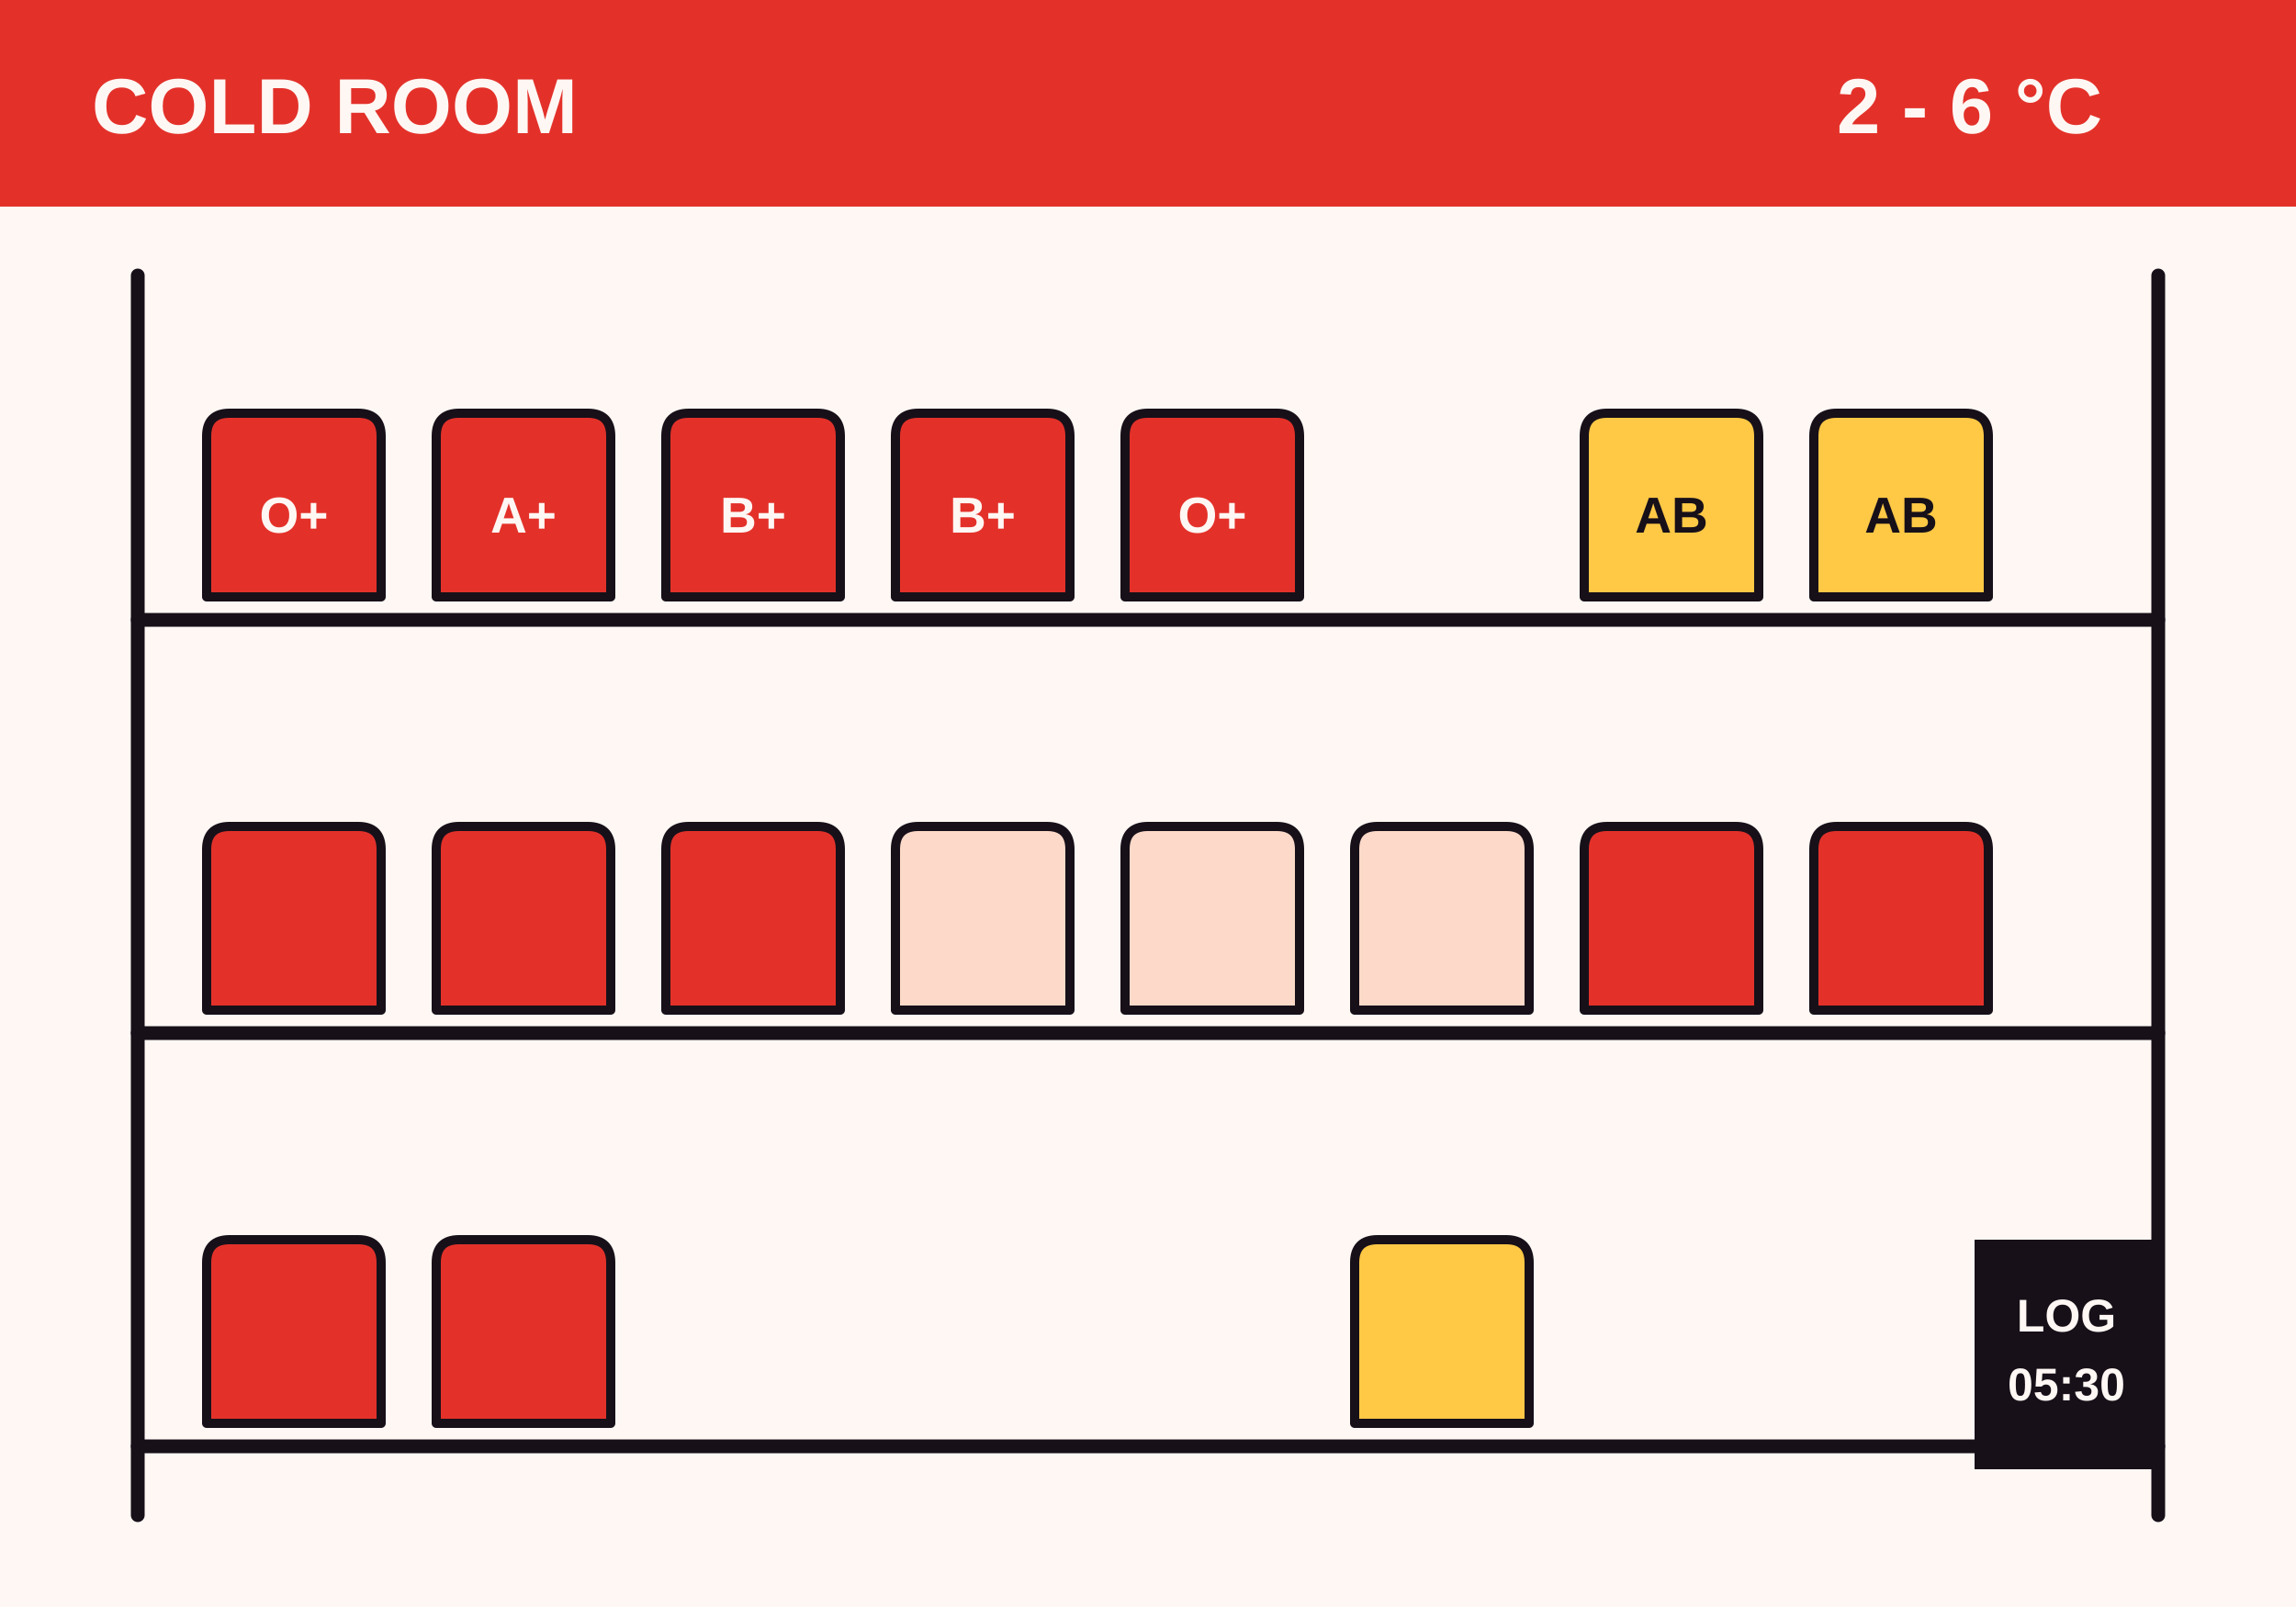
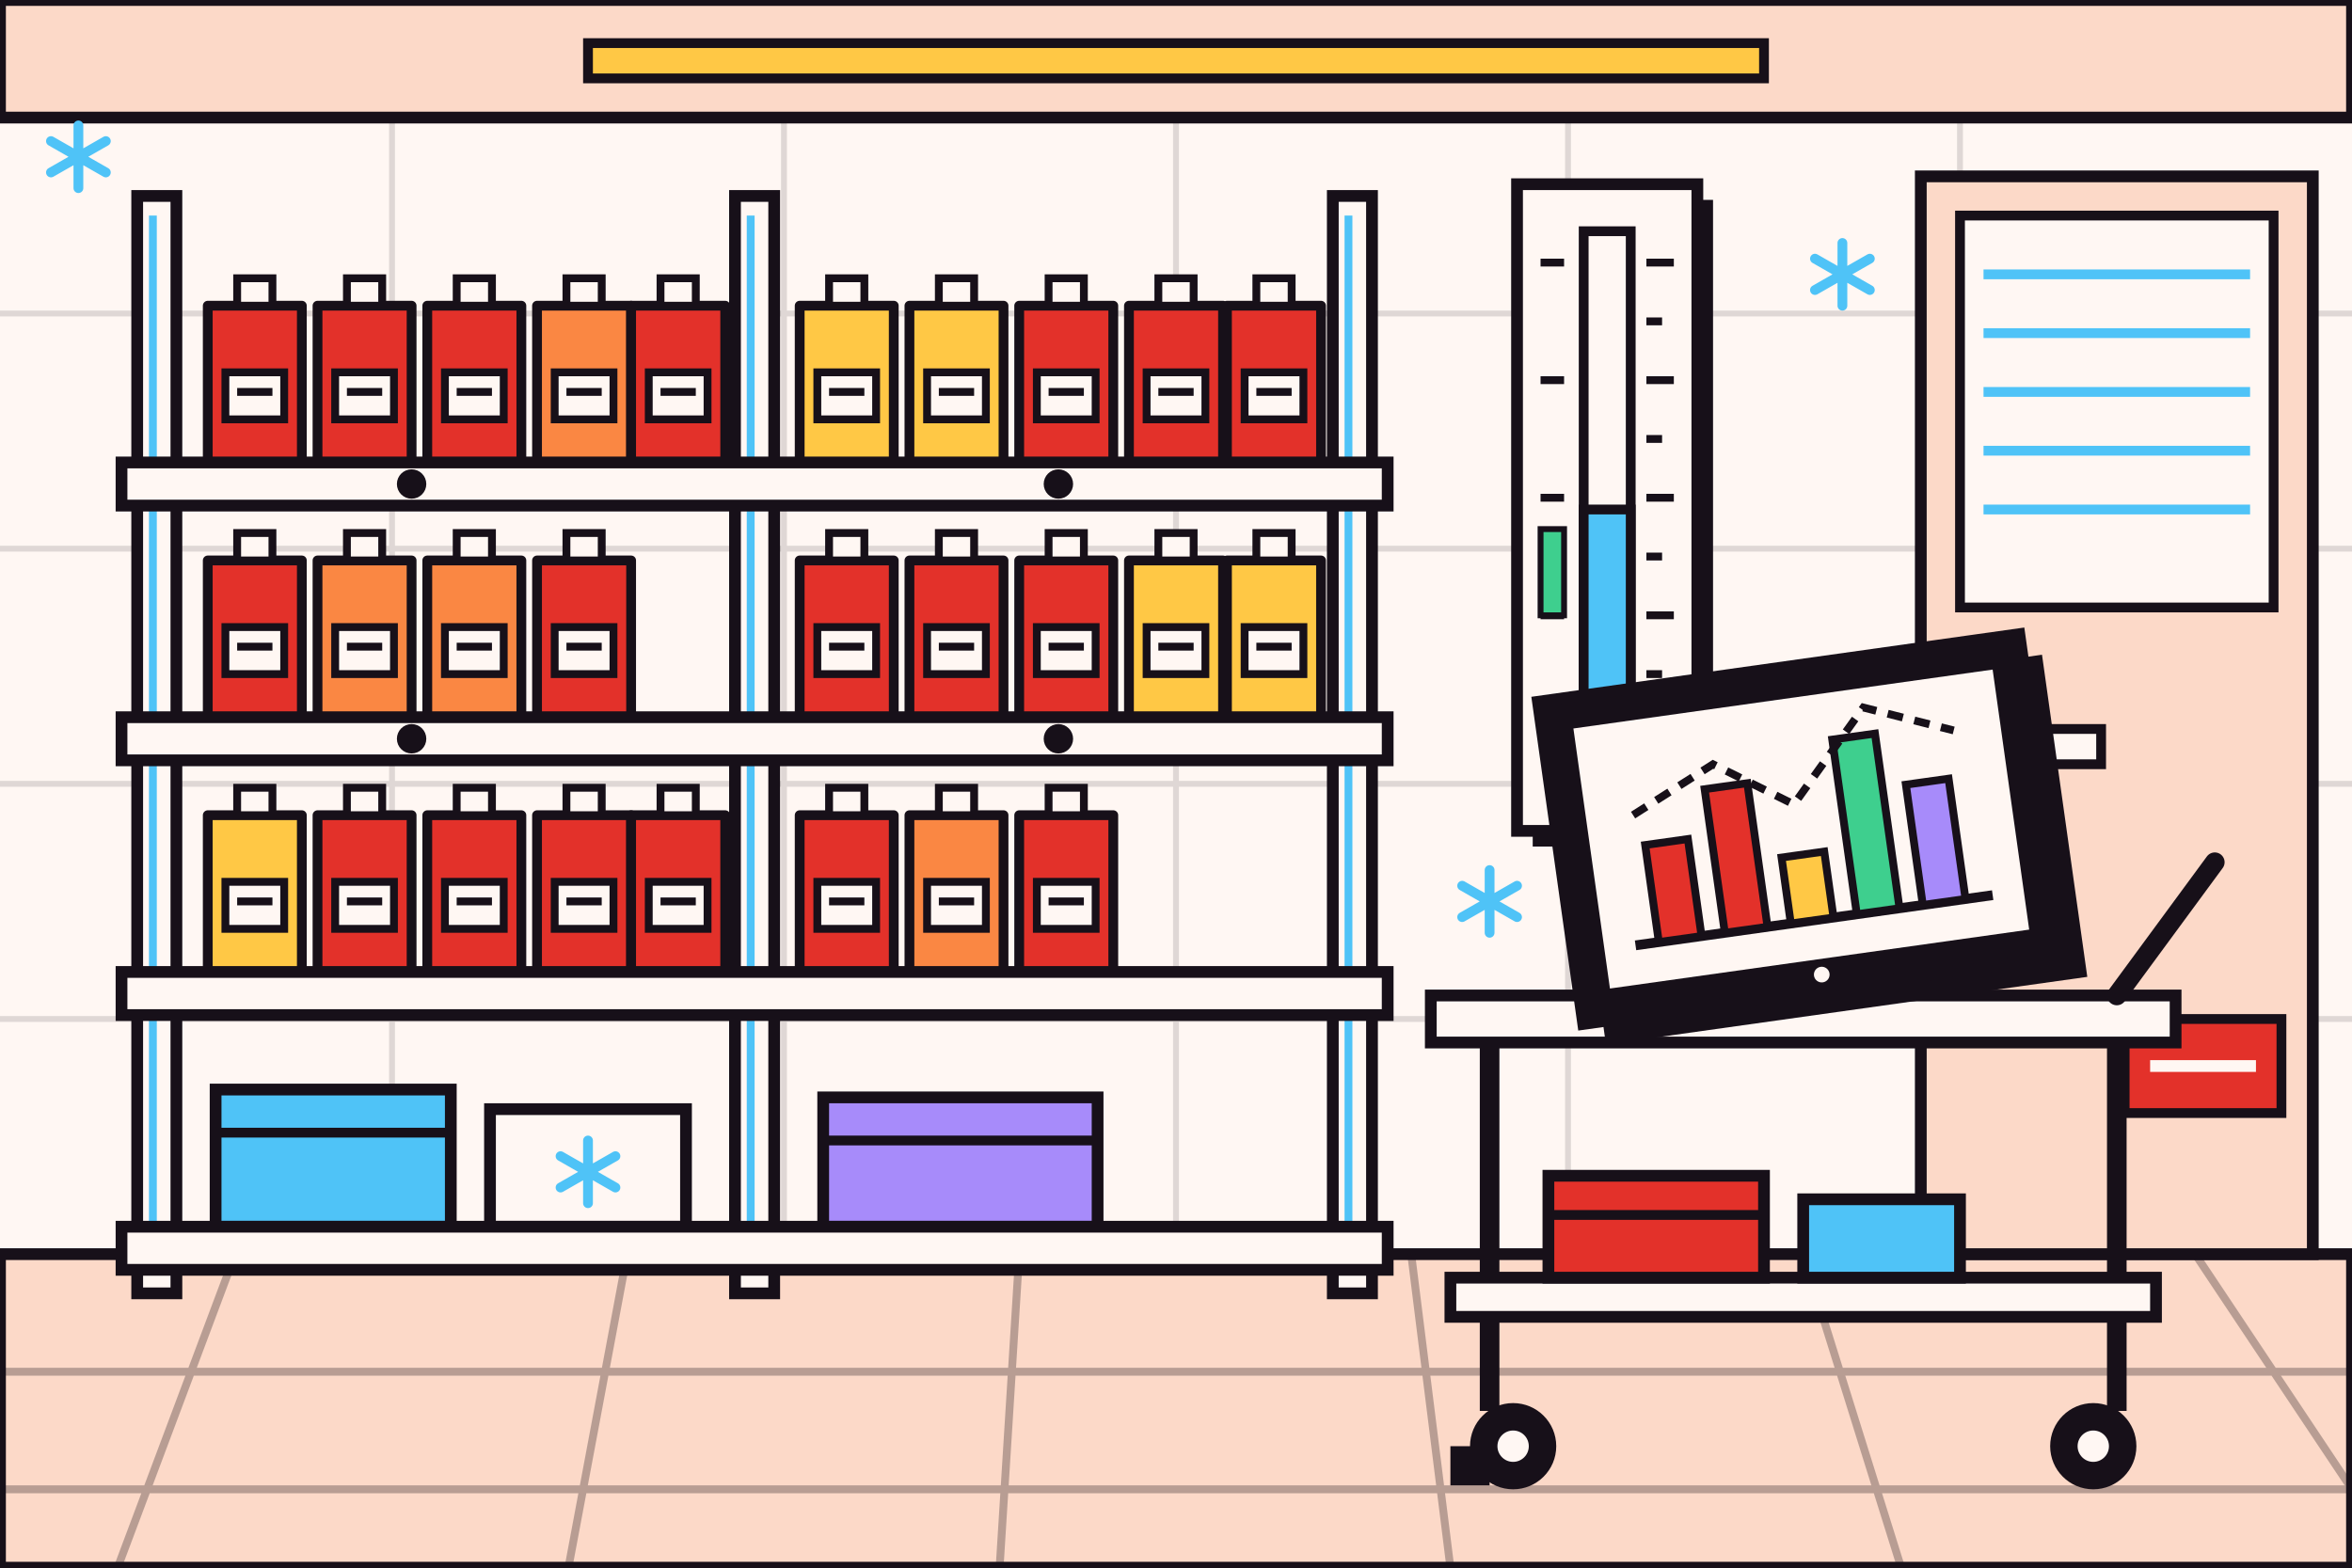
- <svg xmlns="http://www.w3.org/2000/svg" viewBox="0 0 1000 700" role="img" aria-label="Illustration of shelves of blood bags in a cold room">
-   <rect width="1000" height="700" fill="#FFF7F3" />
-   <rect width="1000" height="90" fill="#E3312A" />
-   <g font-family="Archivo,Arial,sans-serif" font-weight="800" fill="#FFF7F3">
-     <text x="40" y="58" font-size="34">COLD ROOM</text>
-     <text x="800" y="58" font-size="34">2 - 6 °C</text>
+ <svg xmlns="http://www.w3.org/2000/svg" viewBox="0 0 1200 800" width="1200" height="800">
+   <defs>
+     <g id="b">
+       <path d="M-24 -40 H24 V40 H-24 Z" stroke="#171019" stroke-width="5" stroke-linejoin="round" />
+       <rect x="-15" y="-6" width="30" height="24" fill="#FFF7F3" stroke="#171019" stroke-width="4" />
+       <path d="M-9 4 H9" stroke="#171019" stroke-width="4" />
+       <rect x="-9" y="-54" width="18" height="14" fill="#FFF7F3" stroke="#171019" stroke-width="4" />
+     </g>
+     <g id="flake" stroke="#4FC3F7" stroke-width="5" stroke-linecap="round">
+       <path d="M0 -16 V16 M-14 -8 L14 8 M-14 8 L14 -8" />
+     </g>
+   </defs>
+   <rect width="1200" height="800" fill="#FFF7F3" />
+   <rect x="0" y="0" width="1200" height="60" fill="#FCD9C8" stroke="#171019" stroke-width="6" />
+   <rect x="300" y="22" width="600" height="18" fill="#FFC845" stroke="#171019" stroke-width="5" />
+   <g stroke="#171019" stroke-width="3" opacity="0.14">
+     <path d="M0 160 H1200 M0 280 H1200 M0 400 H1200 M0 520 H1200 M200 60 V640 M400 60 V640 M600 60 V640 M800 60 V640 M1000 60 V640" />
  </g>
-   <g stroke="#171019" stroke-width="6" stroke-linecap="round">
-     <path d="M60 270 H940 M60 450 H940 M60 630 H940" />
-     <path d="M60 120 V660 M940 120 V660" />
+   <path d="M0 640 H1200 V800 H0 Z" fill="#FCD9C8" stroke="#171019" stroke-width="6" />
+   <g stroke="#171019" stroke-width="4" opacity="0.3">
+     <path d="M0 700 H1200 M0 760 H1200 M120 640 L60 800 M320 640 L290 800 M520 640 L510 800 M720 640 L740 800 M920 640 L970 800 M1120 640 L1200 760" />
  </g>
-   <g stroke="#171019" stroke-width="4" stroke-linejoin="round">
-     <g fill="#E3312A">
-       <path d="M90 190 q0 -10 10 -10 h56 q10 0 10 10 v70 h-76 z" />
-       <path d="M190 190 q0 -10 10 -10 h56 q10 0 10 10 v70 h-76 z" />
-       <path d="M290 190 q0 -10 10 -10 h56 q10 0 10 10 v70 h-76 z" />
-       <path d="M390 190 q0 -10 10 -10 h56 q10 0 10 10 v70 h-76 z" />
-       <path d="M490 190 q0 -10 10 -10 h56 q10 0 10 10 v70 h-76 z" />
-       <path d="M90 370 q0 -10 10 -10 h56 q10 0 10 10 v70 h-76 z" />
-       <path d="M190 370 q0 -10 10 -10 h56 q10 0 10 10 v70 h-76 z" />
-       <path d="M290 370 q0 -10 10 -10 h56 q10 0 10 10 v70 h-76 z" />
-       <path d="M690 370 q0 -10 10 -10 h56 q10 0 10 10 v70 h-76 z" />
-       <path d="M790 370 q0 -10 10 -10 h56 q10 0 10 10 v70 h-76 z" />
-       <path d="M90 550 q0 -10 10 -10 h56 q10 0 10 10 v70 h-76 z" />
-       <path d="M190 550 q0 -10 10 -10 h56 q10 0 10 10 v70 h-76 z" />
+   <g>
+     <rect x="70" y="100" width="20" height="560" fill="#FFF7F3" stroke="#171019" stroke-width="6" />
+     <rect x="680" y="100" width="20" height="560" fill="#FFF7F3" stroke="#171019" stroke-width="6" />
+     <rect x="375" y="100" width="20" height="560" fill="#FFF7F3" stroke="#171019" stroke-width="6" />
+     <path d="M78 110 V650 M383 110 V650 M688 110 V650" stroke="#4FC3F7" stroke-width="4" />
+     <g>
+       <use href="#b" fill="#E3312A" x="130" y="196" />
+       <use href="#b" fill="#E3312A" x="186" y="196" />
+       <use href="#b" fill="#E3312A" x="242" y="196" />
+       <use href="#b" fill="#FA8743" x="298" y="196" />
+       <use href="#b" fill="#E3312A" x="346" y="196" />
+       <use href="#b" fill="#FFC845" x="432" y="196" />
+       <use href="#b" fill="#FFC845" x="488" y="196" />
+       <use href="#b" fill="#E3312A" x="544" y="196" />
+       <use href="#b" fill="#E3312A" x="600" y="196" />
+       <use href="#b" fill="#E3312A" x="650" y="196" />
    </g>
-     <g fill="#FFC845">
-       <path d="M690 190 q0 -10 10 -10 h56 q10 0 10 10 v70 h-76 z" />
-       <path d="M790 190 q0 -10 10 -10 h56 q10 0 10 10 v70 h-76 z" />
-       <path d="M590 550 q0 -10 10 -10 h56 q10 0 10 10 v70 h-76 z" />
+     <rect x="62" y="236" width="646" height="22" fill="#FFF7F3" stroke="#171019" stroke-width="6" />
+     <g>
+       <use href="#b" fill="#E3312A" x="130" y="326" />
+       <use href="#b" fill="#FA8743" x="186" y="326" />
+       <use href="#b" fill="#FA8743" x="242" y="326" />
+       <use href="#b" fill="#E3312A" x="298" y="326" />
+       <use href="#b" fill="#E3312A" x="432" y="326" />
+       <use href="#b" fill="#E3312A" x="488" y="326" />
+       <use href="#b" fill="#E3312A" x="544" y="326" />
+       <use href="#b" fill="#FFC845" x="600" y="326" />
+       <use href="#b" fill="#FFC845" x="650" y="326" />
    </g>
-     <g fill="#FCD9C8">
-       <path d="M390 370 q0 -10 10 -10 h56 q10 0 10 10 v70 h-76 z" />
-       <path d="M490 370 q0 -10 10 -10 h56 q10 0 10 10 v70 h-76 z" />
-       <path d="M590 370 q0 -10 10 -10 h56 q10 0 10 10 v70 h-76 z" />
+     <rect x="62" y="366" width="646" height="22" fill="#FFF7F3" stroke="#171019" stroke-width="6" />
+     <g>
+       <use href="#b" fill="#FFC845" x="130" y="456" />
+       <use href="#b" fill="#E3312A" x="186" y="456" />
+       <use href="#b" fill="#E3312A" x="242" y="456" />
+       <use href="#b" fill="#E3312A" x="298" y="456" />
+       <use href="#b" fill="#E3312A" x="346" y="456" />
+       <use href="#b" fill="#E3312A" x="432" y="456" />
+       <use href="#b" fill="#FA8743" x="488" y="456" />
+       <use href="#b" fill="#E3312A" x="544" y="456" />
    </g>
-     <g fill="#171019" stroke="none" font-family="Archivo,Arial,sans-serif" font-weight="800" font-size="22" text-anchor="middle">
-       <text x="128" y="232" fill="#FFF7F3">O+</text>
-       <text x="228" y="232" fill="#FFF7F3">A+</text>
-       <text x="328" y="232" fill="#FFF7F3">B+</text>
-       <text x="428" y="232" fill="#FFF7F3">B+</text>
-       <text x="528" y="232" fill="#FFF7F3">O+</text>
-       <text x="728" y="232">AB</text>
-       <text x="828" y="232">AB</text>
+     <rect x="62" y="496" width="646" height="22" fill="#FFF7F3" stroke="#171019" stroke-width="6" />
+     <g>
+       <rect x="110" y="556" width="120" height="70" fill="#4FC3F7" stroke="#171019" stroke-width="6" />
+       <path d="M110 578 H230" stroke="#171019" stroke-width="5" />
+       <rect x="250" y="566" width="100" height="60" fill="#FFF7F3" stroke="#171019" stroke-width="6" />
+       <use href="#flake" x="300" y="598" />
+       <rect x="420" y="560" width="140" height="66" fill="#A78BFA" stroke="#171019" stroke-width="6" />
+       <path d="M420 582 H560" stroke="#171019" stroke-width="5" />
+     </g>
+     <rect x="62" y="626" width="646" height="22" fill="#FFF7F3" stroke="#171019" stroke-width="6" />
+     <g stroke="#171019" stroke-width="5">
+       <circle cx="210" cy="247" r="5" fill="#171019" />
+       <circle cx="540" cy="247" r="5" fill="#171019" />
+       <circle cx="210" cy="377" r="5" fill="#171019" />
+       <circle cx="540" cy="377" r="5" fill="#171019" />
    </g>
  </g>
-   <rect x="860" y="540" width="80" height="100" fill="#171019" />
-   <g fill="#FFF7F3" font-family="Archivo,Arial,sans-serif" font-weight="800" font-size="20" text-anchor="middle">
-     <text x="900" y="580">LOG</text>
-     <text x="900" y="610">05:30</text>
+   <g transform="translate(790 110)">
+     <rect x="-8" y="-8" width="92" height="330" fill="#171019" />
+     <rect x="-16" y="-16" width="92" height="330" fill="#FFF7F3" stroke="#171019" stroke-width="6" />
+     <rect x="18" y="8" width="24" height="240" fill="#FFF7F3" stroke="#171019" stroke-width="5" />
+     <rect x="18" y="150" width="24" height="98" fill="#4FC3F7" stroke="#171019" stroke-width="5" />
+     <circle cx="30" cy="272" r="26" fill="#4FC3F7" stroke="#171019" stroke-width="6" />
+     <g stroke="#171019" stroke-width="4">
+       <path d="M50 24 h14 M50 54 h8 M50 84 h14 M50 114 h8 M50 144 h14 M50 174 h8 M50 204 h14 M50 234 h8" />
+       <path d="M-4 24 h12 M-4 84 h12 M-4 144 h12 M-4 204 h12" />
+     </g>
+     <rect x="-4" y="160" width="12" height="44" fill="#3ECF8E" stroke="#171019" stroke-width="3" />
+   </g>
+   <use href="#flake" x="940" y="140" />
+   <use href="#flake" x="760" y="460" />
+   <use href="#flake" x="1130" y="420" />
+   <use href="#flake" x="40" y="80" />
+   <g>
+     <rect x="980" y="90" width="200" height="550" fill="#FCD9C8" stroke="#171019" stroke-width="6" />
+     <rect x="1000" y="110" width="160" height="200" fill="#FFF7F3" stroke="#171019" stroke-width="5" />
+     <g stroke="#4FC3F7" stroke-width="5">
+       <path d="M1012 140 h136 M1012 170 h136 M1012 200 h136 M1012 230 h136 M1012 260 h136" />
+     </g>
+     <rect x="1000" y="330" width="28" height="120" fill="#171019" />
+     <rect x="1012" y="372" width="60" height="18" fill="#FFF7F3" stroke="#171019" stroke-width="5" />
+     <rect x="1084" y="520" width="80" height="48" fill="#E3312A" stroke="#171019" stroke-width="5" />
+     <path d="M1100 544 h48" stroke="#FFF7F3" stroke-width="6" stroke-linecap="square" />
+   </g>
+   <g>
+     <rect x="740" y="738" width="20" height="20" fill="#171019" />
+     <path d="M760 520 V720 M1080 520 V720" stroke="#171019" stroke-width="10" />
+     <rect x="730" y="508" width="380" height="24" fill="#FFF7F3" stroke="#171019" stroke-width="6" />
+     <rect x="740" y="652" width="360" height="20" fill="#FFF7F3" stroke="#171019" stroke-width="6" />
+     <rect x="790" y="600" width="110" height="52" fill="#E3312A" stroke="#171019" stroke-width="6" />
+     <path d="M790 620 H900" stroke="#171019" stroke-width="5" />
+     <rect x="920" y="612" width="80" height="40" fill="#4FC3F7" stroke="#171019" stroke-width="6" />
+     <path d="M1080 508 L1130 440" stroke="#171019" stroke-width="10" stroke-linecap="round" />
+     <circle cx="772" cy="738" r="22" fill="#171019" />
+     <circle cx="772" cy="738" r="8" fill="#FFF7F3" />
+     <circle cx="1068" cy="738" r="22" fill="#171019" />
+     <circle cx="1068" cy="738" r="8" fill="#FFF7F3" />
+     <g transform="rotate(-8 920 430)">
+       <rect x="806" y="352" width="248" height="166" fill="#171019" />
+       <rect x="796" y="340" width="248" height="166" fill="#171019" stroke="#171019" stroke-width="6" />
+       <rect x="812" y="356" width="216" height="134" fill="#FFF7F3" />
+       <path d="M828 470 H1012" stroke="#171019" stroke-width="5" />
+       <rect x="840" y="420" width="22" height="50" fill="#E3312A" stroke="#171019" stroke-width="4" />
+       <rect x="874" y="396" width="22" height="74" fill="#E3312A" stroke="#171019" stroke-width="4" />
+       <rect x="908" y="436" width="22" height="34" fill="#FFC845" stroke="#171019" stroke-width="4" />
+       <rect x="942" y="380" width="22" height="90" fill="#3ECF8E" stroke="#171019" stroke-width="4" />
+       <rect x="976" y="408" width="22" height="62" fill="#A78BFA" stroke="#171019" stroke-width="4" />
+       <path d="M836 404 L880 384 L918 410 L960 366 L1004 384" fill="none" stroke="#171019" stroke-width="4" stroke-dasharray="8 6" />
+       <circle cx="920" cy="498" r="4" fill="#FFF7F3" />
+     </g>
  </g>
</svg>
